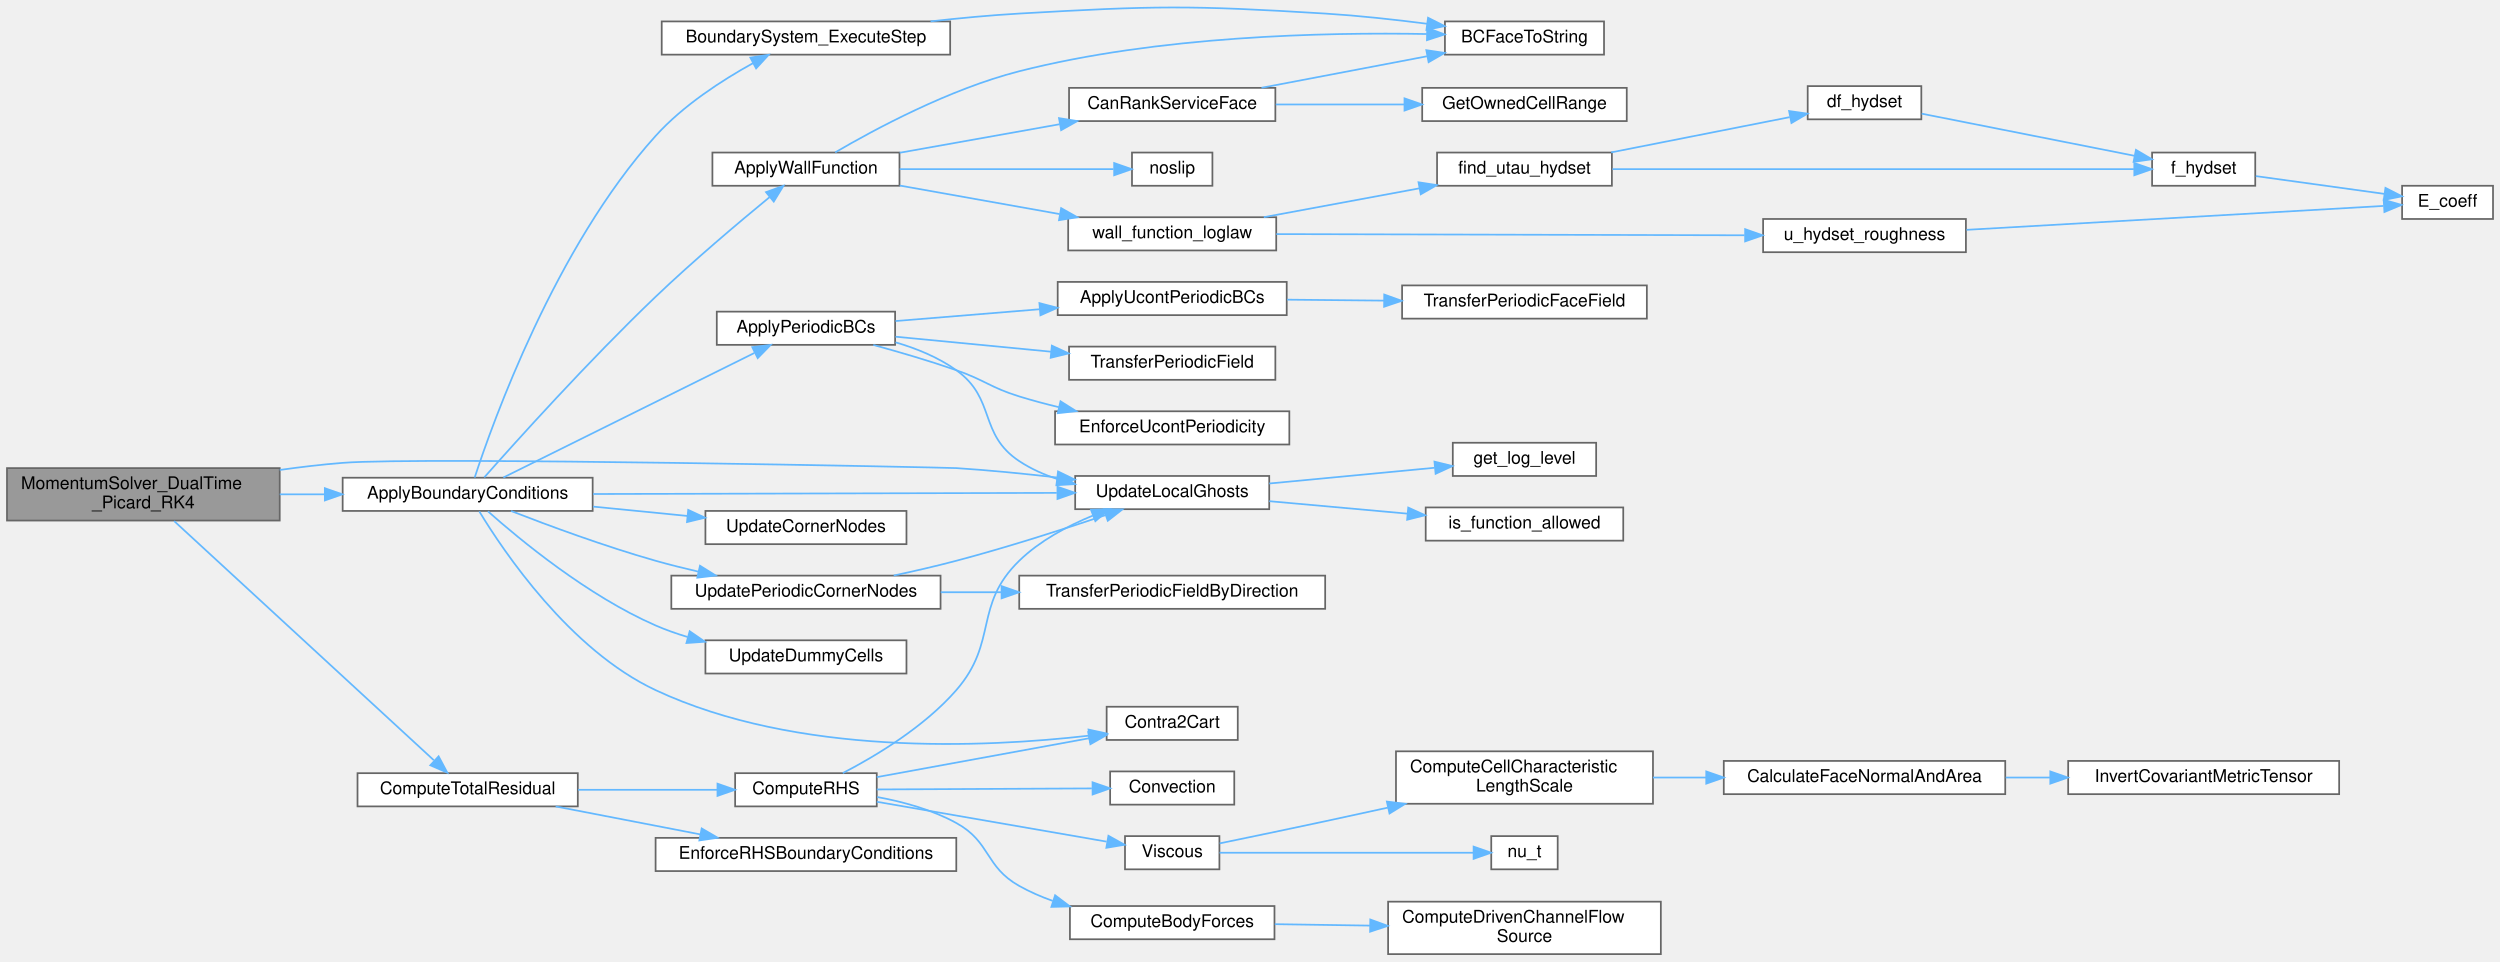
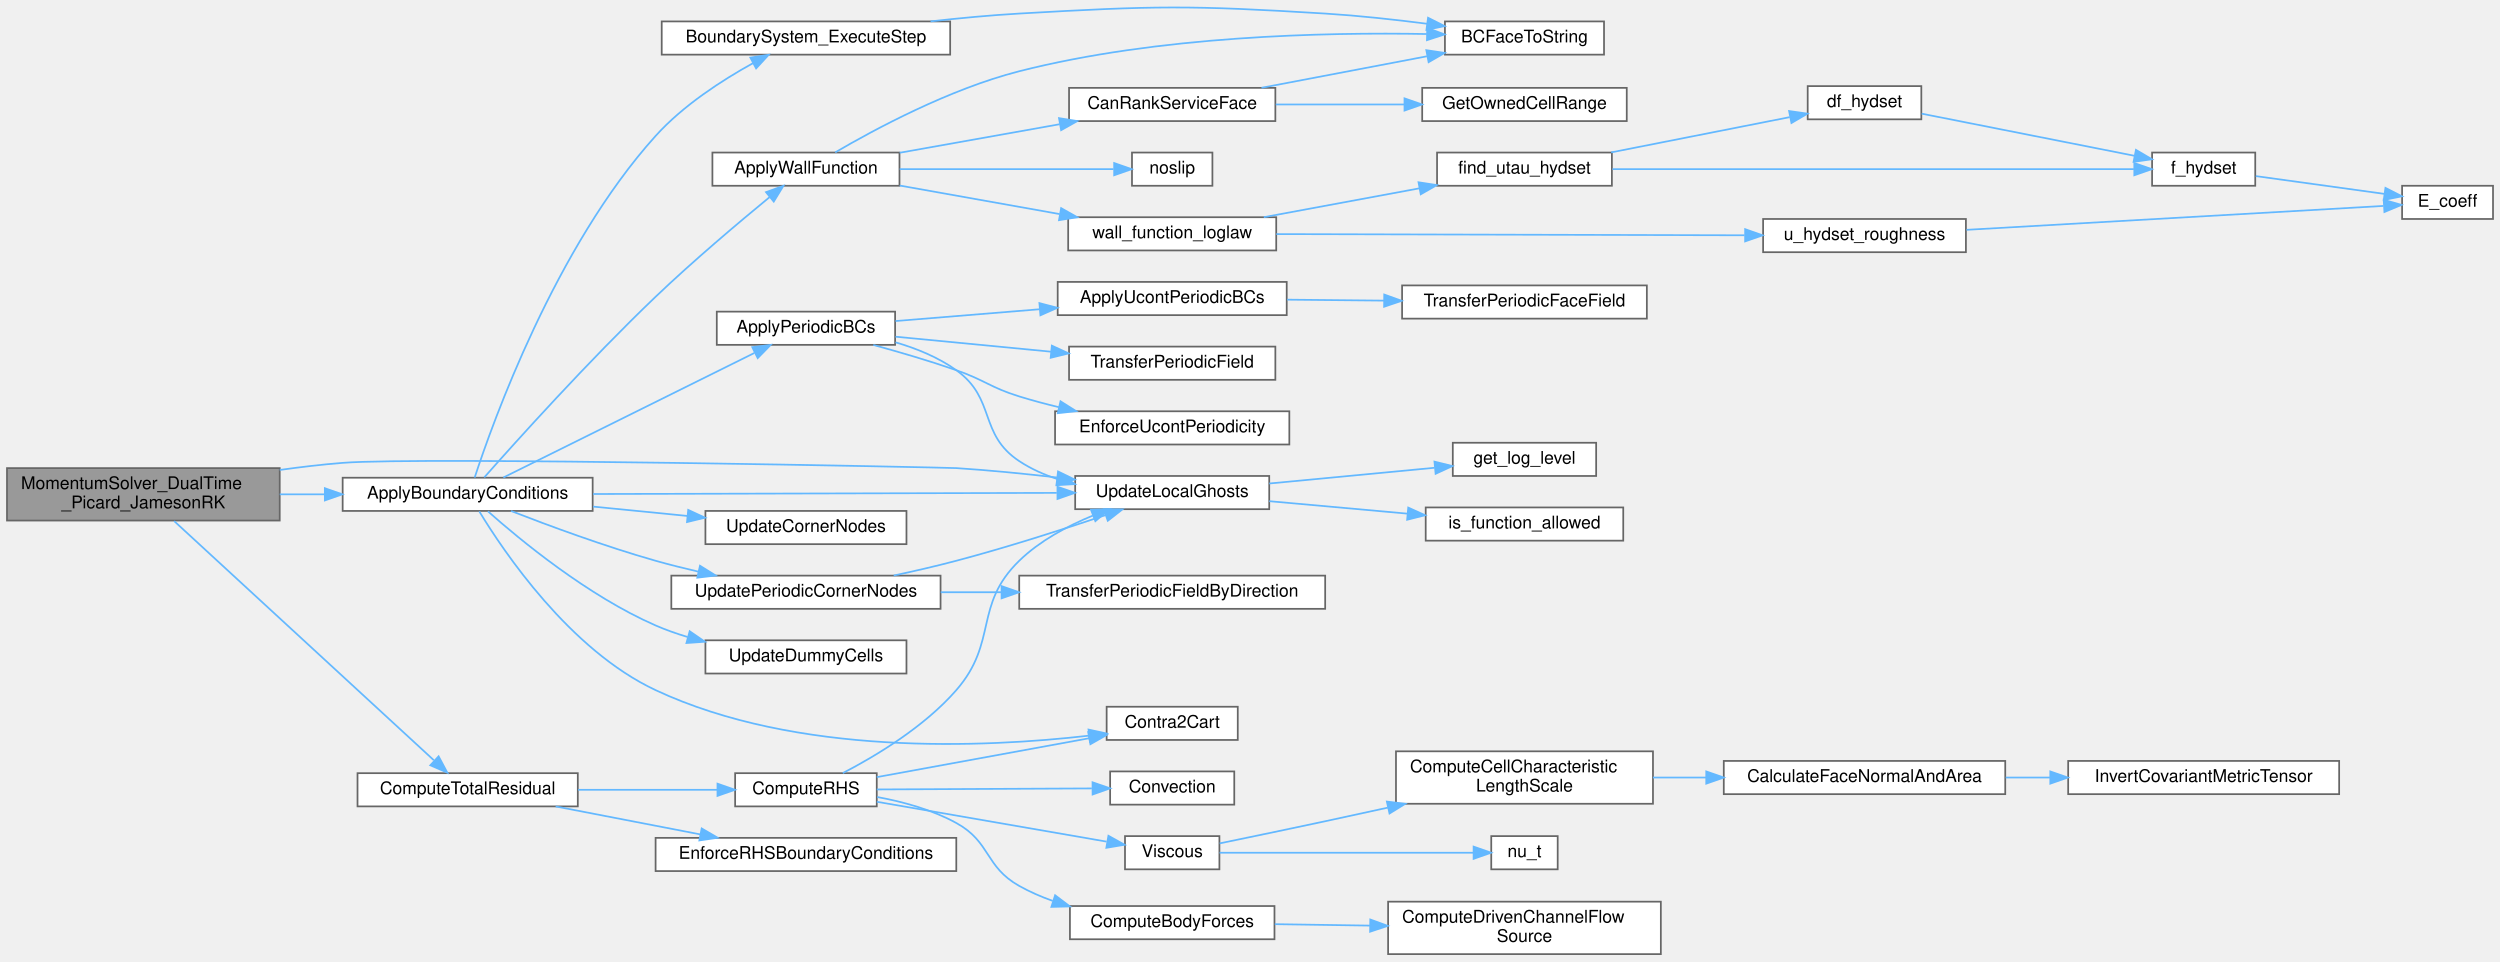
<svg xmlns="http://www.w3.org/2000/svg" xmlns:xlink="http://www.w3.org/1999/xlink" width="1430pt" height="550pt" viewBox="0.00 0.00 1430.00 549.51">
  <g id="graph0" class="graph" transform="scale(1 1) rotate(0) translate(4 545.51)">
    <g id="Node000001" class="node">
      <g id="a_Node000001">
-         <a xlink:title="Internal helper implementation: MomentumSolver_DualTime_Picard_RK4().">
+         <a xlink:title="Solves the momentum equations using dual-time Picard iteration with Jameson RK smoothing.">
          <polygon fill="#999999" stroke="#666666" points="156,-278 0,-278 0,-248 156,-248 156,-278" />
          <text text-anchor="start" x="8" y="-266" font-family="Helvetica,sans-Serif" font-size="10.00">MomentumSolver_DualTime</text>
-           <text text-anchor="middle" x="78" y="-255" font-family="Helvetica,sans-Serif" font-size="10.00">_Picard_RK4</text>
+           <text text-anchor="middle" x="78" y="-255" font-family="Helvetica,sans-Serif" font-size="10.00">_Picard_JamesonRK</text>
        </a>
      </g>
    </g>
    <g id="Node000002" class="node">
      <g id="a_Node000002">
        <a xlink:href="Boundaries_8c.html#ab71102c91cda49857fd1f6c33dccf187" target="_top" xlink:title="Main boundary-condition orchestrator executed during solver timestepping.">
          <polygon fill="white" stroke="#666666" points="335,-272.5 192,-272.5 192,-253.5 335,-253.5 335,-272.5" />
          <text text-anchor="middle" x="263.5" y="-260.5" font-family="Helvetica,sans-Serif" font-size="10.00">ApplyBoundaryConditions</text>
        </a>
      </g>
    </g>
    <g id="edge1_Node000001_Node000002" class="edge">
      <g id="a_edge1_Node000001_Node000002">
        <a xlink:title=" ">
          <path fill="none" stroke="#63b8ff" d="M156.02,-263C164.46,-263 173.07,-263 181.55,-263" />
          <polygon fill="#63b8ff" stroke="#63b8ff" points="181.82,-266.5 191.82,-263 181.82,-259.5 181.82,-266.5" />
        </a>
      </g>
    </g>
    <g id="Node000008" class="node">
      <g id="a_Node000008">
        <a xlink:href="setup_8c.html#ad5f82951adcce74b3d37cb5880acf43a" target="_top" xlink:title="Updates the local vector (including ghost points) from its corresponding global vector.">
          <polygon fill="white" stroke="#666666" points="722,-273.5 611,-273.5 611,-254.5 722,-254.5 722,-273.5" />
          <text text-anchor="middle" x="666.5" y="-261.5" font-family="Helvetica,sans-Serif" font-size="10.00">UpdateLocalGhosts</text>
        </a>
      </g>
    </g>
    <g id="edge46_Node000001_Node000008" class="edge">
      <g id="a_edge46_Node000001_Node000008">
        <a xlink:title=" ">
          <path fill="none" stroke="#63b8ff" d="M156,-276.93C168.02,-278.62 180.32,-280.08 192,-281 237.43,-284.6 538.11,-278.31 543,-278 561.75,-276.8 582.03,-274.77 600.6,-272.63" />
          <polygon fill="#63b8ff" stroke="#63b8ff" points="601.2,-276.09 610.72,-271.44 600.38,-269.14 601.2,-276.09" />
        </a>
      </g>
    </g>
    <g id="Node000028" class="node">
      <g id="a_Node000028">
        <a xlink:href="momentumsolvers_8c.html#a3aa9a9ff749db24932b4ac7fc0e72666" target="_top" xlink:title="Internal helper implementation: ComputeTotalResidual().">
          <polygon fill="white" stroke="#666666" points="326.5,-103.5 200.5,-103.5 200.5,-84.5 326.5,-84.5 326.5,-103.5" />
          <text text-anchor="middle" x="263.5" y="-91.5" font-family="Helvetica,sans-Serif" font-size="10.00">ComputeTotalResidual</text>
        </a>
      </g>
    </g>
    <g id="edge33_Node000001_Node000028" class="edge">
      <g id="a_edge33_Node000001_Node000028">
        <a xlink:title=" ">
          <path fill="none" stroke="#63b8ff" d="M95.61,-247.7C129.91,-216.11 208.37,-143.86 244.13,-110.92" />
          <polygon fill="#63b8ff" stroke="#63b8ff" points="246.88,-113.15 251.86,-103.8 242.13,-108 246.88,-113.15" />
        </a>
      </g>
    </g>
    <g id="Node000003" class="node">
      <g id="a_Node000003">
        <a xlink:href="Boundaries_8c.html#a0bb3b6f8332f4438b67cbd4637347856" target="_top" xlink:title="Internal helper implementation: ApplyPeriodicBCs().">
          <polygon fill="white" stroke="#666666" points="508,-367.5 406,-367.5 406,-348.5 508,-348.5 508,-367.5" />
          <text text-anchor="middle" x="457" y="-355.5" font-family="Helvetica,sans-Serif" font-size="10.00">ApplyPeriodicBCs</text>
        </a>
      </g>
    </g>
    <g id="edge2_Node000002_Node000003" class="edge">
      <g id="a_edge2_Node000002_Node000003">
        <a xlink:title=" ">
          <path fill="none" stroke="#63b8ff" d="M283.92,-272.63C317.84,-289.46 388.04,-324.29 427.49,-343.86" />
          <polygon fill="#63b8ff" stroke="#63b8ff" points="426.3,-347.18 436.82,-348.48 429.41,-340.9 426.3,-347.18" />
        </a>
      </g>
    </g>
    <g id="edge29_Node000002_Node000008" class="edge">
      <g id="a_edge29_Node000002_Node000008">
        <a xlink:title=" ">
          <path fill="none" stroke="#63b8ff" d="M335.27,-263.18C410.27,-263.36 527.73,-263.66 600.48,-263.84" />
          <polygon fill="#63b8ff" stroke="#63b8ff" points="600.87,-267.34 610.87,-263.86 600.88,-260.34 600.87,-267.34" />
        </a>
      </g>
    </g>
    <g id="Node000011" class="node">
      <g id="a_Node000011">
        <a xlink:href="Boundaries_8c.html#a2c9bd2c8ef539f60fadf60d30a1d4fa4" target="_top" xlink:title="Internal helper implementation: ApplyWallFunction().">
          <polygon fill="white" stroke="#666666" points="510.5,-458.5 403.5,-458.5 403.5,-439.5 510.5,-439.5 510.5,-458.5" />
          <text text-anchor="middle" x="457" y="-446.5" font-family="Helvetica,sans-Serif" font-size="10.00">ApplyWallFunction</text>
        </a>
      </g>
    </g>
    <g id="edge10_Node000002_Node000011" class="edge">
      <g id="a_edge10_Node000002_Node000011">
        <a xlink:title=" ">
          <path fill="none" stroke="#63b8ff" d="M273.01,-272.7C290.66,-292.66 332.79,-339.51 371,-376 392.52,-396.55 418.67,-418.6 436.24,-433.03" />
          <polygon fill="#63b8ff" stroke="#63b8ff" points="434.15,-435.85 444.11,-439.46 438.58,-430.42 434.15,-435.85" />
        </a>
      </g>
    </g>
    <g id="Node000022" class="node">
      <g id="a_Node000022">
        <a xlink:href="Boundaries_8c.html#ad2fb8398b76f81e8c846afbea638baef" target="_top" xlink:title="Implementation of BoundarySystem_ExecuteStep().">
          <polygon fill="white" stroke="#666666" points="539.5,-533.5 374.5,-533.5 374.5,-514.5 539.5,-514.5 539.5,-533.5" />
          <text text-anchor="middle" x="457" y="-521.5" font-family="Helvetica,sans-Serif" font-size="10.00">BoundarySystem_ExecuteStep</text>
        </a>
      </g>
    </g>
    <g id="edge24_Node000002_Node000022" class="edge">
      <g id="a_edge24_Node000002_Node000022">
        <a xlink:title=" ">
          <path fill="none" stroke="#63b8ff" d="M267.52,-272.6C277.72,-303.83 313.53,-404.25 371,-468 386.72,-485.44 409.01,-499.86 426.83,-509.69" />
          <polygon fill="#63b8ff" stroke="#63b8ff" points="425.2,-512.8 435.67,-514.41 428.5,-506.62 425.2,-512.8" />
        </a>
      </g>
    </g>
    <g id="Node000023" class="node">
      <g id="a_Node000023">
        <a xlink:href="setup_8c.html#a515c9a96eb4bcac29f79e78c8882d7aa" target="_top" xlink:title="Reconstructs Cartesian velocity (Ucat) at cell centers from contravariant velocity (Ucont) defined on...">
          <polygon fill="white" stroke="#666666" points="704,-141.5 629,-141.5 629,-122.5 704,-122.5 704,-141.5" />
          <text text-anchor="middle" x="666.5" y="-129.5" font-family="Helvetica,sans-Serif" font-size="10.00">Contra2Cart</text>
        </a>
      </g>
    </g>
    <g id="edge26_Node000002_Node000023" class="edge">
      <g id="a_edge26_Node000002_Node000023">
        <a xlink:title=" ">
          <path fill="none" stroke="#63b8ff" d="M270.16,-253.22C283.98,-230.42 321.9,-173.96 371,-151 451.72,-113.24 558.71,-118.02 619,-124.97" />
          <polygon fill="#63b8ff" stroke="#63b8ff" points="618.63,-128.45 628.98,-126.19 619.48,-121.5 618.63,-128.45" />
        </a>
      </g>
    </g>
    <g id="Node000024" class="node">
      <g id="a_Node000024">
        <a xlink:href="Boundaries_8c.html#ae05b02007ab1e407c76109d9f780e7b9" target="_top" xlink:title="Internal helper implementation: UpdateCornerNodes().">
          <polygon fill="white" stroke="#666666" points="514.5,-253.5 399.5,-253.5 399.5,-234.5 514.5,-234.5 514.5,-253.5" />
          <text text-anchor="middle" x="457" y="-241.5" font-family="Helvetica,sans-Serif" font-size="10.00">UpdateCornerNodes</text>
        </a>
      </g>
    </g>
    <g id="edge27_Node000002_Node000024" class="edge">
      <g id="a_edge27_Node000002_Node000024">
        <a xlink:title=" ">
          <path fill="none" stroke="#63b8ff" d="M335.26,-255.98C352.9,-254.23 371.75,-252.36 389.19,-250.63" />
          <polygon fill="#63b8ff" stroke="#63b8ff" points="389.66,-254.1 399.27,-249.63 388.97,-247.13 389.66,-254.1" />
        </a>
      </g>
    </g>
    <g id="Node000025" class="node">
      <g id="a_Node000025">
        <a xlink:href="Boundaries_8c.html#a6b9ac33a42ddcdc4ae51b94d42e387cb" target="_top" xlink:title="Internal helper implementation: UpdateDummyCells().">
          <polygon fill="white" stroke="#666666" points="514.5,-179.5 399.5,-179.5 399.5,-160.5 514.5,-160.5 514.5,-179.5" />
          <text text-anchor="middle" x="457" y="-167.5" font-family="Helvetica,sans-Serif" font-size="10.00">UpdateDummyCells</text>
        </a>
      </g>
    </g>
    <g id="edge28_Node000002_Node000025" class="edge">
      <g id="a_edge28_Node000002_Node000025">
        <a xlink:title=" ">
          <path fill="none" stroke="#63b8ff" d="M275.09,-253.27C293.28,-237.13 332.23,-204.9 371,-188 376.81,-185.47 383,-183.28 389.29,-181.4" />
          <polygon fill="#63b8ff" stroke="#63b8ff" points="390.5,-184.7 399.21,-178.68 388.65,-177.94 390.5,-184.7" />
        </a>
      </g>
    </g>
    <g id="Node000026" class="node">
      <g id="a_Node000026">
        <a xlink:href="Boundaries_8c.html#a91b9040ad652c63ce75f0d00985b3a69" target="_top" xlink:title="Internal helper implementation: UpdatePeriodicCornerNodes().">
          <polygon fill="white" stroke="#666666" points="534,-216.5 380,-216.5 380,-197.5 534,-197.5 534,-216.5" />
          <text text-anchor="middle" x="457" y="-204.5" font-family="Helvetica,sans-Serif" font-size="10.00">UpdatePeriodicCornerNodes</text>
        </a>
      </g>
    </g>
    <g id="edge30_Node000002_Node000026" class="edge">
      <g id="a_edge30_Node000002_Node000026">
        <a xlink:title=" ">
          <path fill="none" stroke="#63b8ff" d="M288.31,-253.47C309.7,-245.15 342.1,-233.18 371,-225 378.84,-222.78 387.16,-220.7 395.4,-218.79" />
          <polygon fill="#63b8ff" stroke="#63b8ff" points="396.39,-222.16 405.39,-216.55 394.86,-215.32 396.39,-222.16" />
        </a>
      </g>
    </g>
    <g id="Node000004" class="node">
      <g id="a_Node000004">
        <a xlink:href="Boundaries_8c.html#a11b810cc83972d0afed3c91b0a45976c" target="_top" xlink:title="Implementation of ApplyUcontPeriodicBCs().">
          <polygon fill="white" stroke="#666666" points="732,-384.5 601,-384.5 601,-365.5 732,-365.5 732,-384.5" />
          <text text-anchor="middle" x="666.5" y="-372.5" font-family="Helvetica,sans-Serif" font-size="10.00">ApplyUcontPeriodicBCs</text>
        </a>
      </g>
    </g>
    <g id="edge3_Node000003_Node000004" class="edge">
      <g id="a_edge3_Node000003_Node000004">
        <a xlink:title=" ">
          <path fill="none" stroke="#63b8ff" d="M508.23,-362.12C532.9,-364.14 563.14,-366.61 590.48,-368.85" />
          <polygon fill="#63b8ff" stroke="#63b8ff" points="590.55,-372.37 600.81,-369.7 591.12,-365.39 590.55,-372.37" />
        </a>
      </g>
    </g>
    <g id="Node000006" class="node">
      <g id="a_Node000006">
        <a xlink:href="Boundaries_8c.html#a5afcad8ef7c8aed16ee3508604aefdb5" target="_top" xlink:title="Internal helper implementation: EnforceUcontPeriodicity().">
          <polygon fill="white" stroke="#666666" points="733.5,-310.5 599.5,-310.5 599.5,-291.5 733.5,-291.5 733.5,-310.5" />
          <text text-anchor="middle" x="666.5" y="-298.5" font-family="Helvetica,sans-Serif" font-size="10.00">EnforceUcontPeriodicity</text>
        </a>
      </g>
    </g>
    <g id="edge5_Node000003_Node000006" class="edge">
      <g id="a_edge5_Node000003_Node000006">
        <a xlink:title=" ">
          <path fill="none" stroke="#63b8ff" d="M495.54,-348.44C510.44,-344.38 527.65,-339.34 543,-334 559.37,-328.3 562.44,-324.12 579,-319 586.32,-316.74 594.07,-314.67 601.81,-312.81" />
          <polygon fill="#63b8ff" stroke="#63b8ff" points="602.61,-316.22 611.57,-310.57 601.04,-309.4 602.61,-316.22" />
        </a>
      </g>
    </g>
    <g id="Node000007" class="node">
      <g id="a_Node000007">
        <a xlink:href="Boundaries_8c.html#af86c865e267dfd27e9800ed950bbfe6a" target="_top" xlink:title="Internal helper implementation: TransferPeriodicField().">
          <polygon fill="white" stroke="#666666" points="725.5,-347.5 607.5,-347.5 607.5,-328.5 725.5,-328.5 725.5,-347.5" />
          <text text-anchor="middle" x="666.5" y="-335.5" font-family="Helvetica,sans-Serif" font-size="10.00">TransferPeriodicField</text>
        </a>
      </g>
    </g>
    <g id="edge6_Node000003_Node000007" class="edge">
      <g id="a_edge6_Node000003_Node000007">
        <a xlink:title=" ">
          <path fill="none" stroke="#63b8ff" d="M508.23,-353.16C534.95,-350.58 568.18,-347.38 597.21,-344.58" />
          <polygon fill="#63b8ff" stroke="#63b8ff" points="597.66,-348.05 607.28,-343.61 596.99,-341.09 597.66,-348.05" />
        </a>
      </g>
    </g>
    <g id="edge7_Node000003_Node000008" class="edge">
      <g id="a_edge7_Node000003_Node000008">
        <a xlink:title=" ">
          <path fill="none" stroke="#63b8ff" d="M508.24,-349.94C520.37,-346.4 532.77,-341.31 543,-334 565.87,-317.66 555.57,-297.53 579,-282 585.73,-277.54 593.34,-274.16 601.2,-271.59" />
          <polygon fill="#63b8ff" stroke="#63b8ff" points="602.19,-274.95 610.85,-268.85 600.28,-268.21 602.19,-274.95" />
        </a>
      </g>
    </g>
    <g id="Node000005" class="node">
      <g id="a_Node000005">
        <a xlink:href="Boundaries_8c.html#a247e96d7657462543df2d35d60670d30" target="_top" xlink:title="Internal helper implementation: TransferPeriodicFaceField().">
          <polygon fill="white" stroke="#666666" points="938,-382.5 798,-382.5 798,-363.5 938,-363.5 938,-382.5" />
          <text text-anchor="middle" x="868" y="-370.5" font-family="Helvetica,sans-Serif" font-size="10.00">TransferPeriodicFaceField</text>
        </a>
      </g>
    </g>
    <g id="edge4_Node000004_Node000005" class="edge">
      <g id="a_edge4_Node000004_Node000005">
        <a xlink:title=" ">
          <path fill="none" stroke="#63b8ff" d="M732.27,-374.35C749.94,-374.17 769.27,-373.98 787.65,-373.8" />
          <polygon fill="#63b8ff" stroke="#63b8ff" points="787.78,-377.29 797.74,-373.69 787.71,-370.29 787.78,-377.29" />
        </a>
      </g>
    </g>
    <g id="Node000009" class="node">
      <g id="a_Node000009">
        <a xlink:href="logging_8c.html#a9585f583c260f40a73f2490914edc689" target="_top" xlink:title="Retrieves the current logging level from the environment variable LOG_LEVEL.">
          <polygon fill="white" stroke="#666666" points="909,-292.5 827,-292.5 827,-273.5 909,-273.5 909,-292.5" />
          <text text-anchor="middle" x="868" y="-280.5" font-family="Helvetica,sans-Serif" font-size="10.00">get_log_level</text>
        </a>
      </g>
    </g>
    <g id="edge8_Node000008_Node000009" class="edge">
      <g id="a_edge8_Node000008_Node000009">
        <a xlink:title=" ">
          <path fill="none" stroke="#63b8ff" d="M722.01,-269.19C751.5,-272 787.68,-275.45 816.53,-278.19" />
          <polygon fill="#63b8ff" stroke="#63b8ff" points="816.51,-281.71 826.79,-279.17 817.17,-274.74 816.51,-281.71" />
        </a>
      </g>
    </g>
    <g id="Node000010" class="node">
      <g id="a_Node000010">
        <a xlink:href="logging_8c.html#a2358badbcda33fc9d80ebd6a59d2a2cd" target="_top" xlink:title="Checks if a given function is in the allow-list.">
          <polygon fill="white" stroke="#666666" points="924.5,-255.5 811.5,-255.5 811.5,-236.5 924.5,-236.5 924.5,-255.5" />
          <text text-anchor="middle" x="868" y="-243.5" font-family="Helvetica,sans-Serif" font-size="10.00">is_function_allowed</text>
        </a>
      </g>
    </g>
    <g id="edge9_Node000008_Node000010" class="edge">
      <g id="a_edge9_Node000008_Node000010">
        <a xlink:title=" ">
          <path fill="none" stroke="#63b8ff" d="M722.01,-259.08C746.46,-256.88 775.5,-254.26 801.15,-251.94" />
          <polygon fill="#63b8ff" stroke="#63b8ff" points="801.52,-255.42 811.16,-251.04 800.89,-248.45 801.52,-255.42" />
        </a>
      </g>
    </g>
    <g id="Node000012" class="node">
      <g id="a_Node000012">
        <a xlink:href="logging_8c.html#a46638a78fe01e24d946d9103d5d2fde9" target="_top" xlink:title="Helper function to convert BCFace enum to a string representation.">
          <polygon fill="white" stroke="#666666" points="913.5,-533.5 822.5,-533.5 822.5,-514.5 913.5,-514.5 913.5,-533.5" />
          <text text-anchor="middle" x="868" y="-521.5" font-family="Helvetica,sans-Serif" font-size="10.00">BCFaceToString</text>
        </a>
      </g>
    </g>
    <g id="edge11_Node000011_Node000012" class="edge">
      <g id="a_edge11_Node000011_Node000012">
        <a xlink:title=" ">
          <path fill="none" stroke="#63b8ff" d="M473.73,-458.59C496.17,-471.72 539.07,-494.82 579,-505 658.24,-525.21 753.5,-527.37 812.14,-526.29" />
          <polygon fill="#63b8ff" stroke="#63b8ff" points="812.38,-529.78 822.3,-526.06 812.22,-522.78 812.38,-529.78" />
        </a>
      </g>
    </g>
    <g id="Node000013" class="node">
      <g id="a_Node000013">
        <a xlink:href="Boundaries_8c.html#ad0cdc2301acd877465d3dca547721f8d" target="_top" xlink:title="Implementation of CanRankServiceFace().">
          <polygon fill="white" stroke="#666666" points="725.5,-495.5 607.5,-495.5 607.5,-476.5 725.5,-476.5 725.5,-495.5" />
          <text text-anchor="middle" x="666.5" y="-483.5" font-family="Helvetica,sans-Serif" font-size="10.00">CanRankServiceFace</text>
        </a>
      </g>
    </g>
    <g id="edge12_Node000011_Node000013" class="edge">
      <g id="a_edge12_Node000011_Node000013">
        <a xlink:title=" ">
          <path fill="none" stroke="#63b8ff" d="M510.63,-458.38C538.45,-463.34 572.8,-469.47 602.08,-474.69" />
          <polygon fill="#63b8ff" stroke="#63b8ff" points="601.75,-478.19 612.21,-476.5 602.97,-471.3 601.75,-478.19" />
        </a>
      </g>
    </g>
    <g id="Node000015" class="node">
      <g id="a_Node000015">
        <a xlink:href="wallfunction_8c.html#a9e9bc90fd507dd63f8a8e5d5313a7350" target="_top" xlink:title="Applies no-slip wall boundary condition with linear interpolation.">
          <polygon fill="white" stroke="#666666" points="689.5,-458.5 643.5,-458.5 643.5,-439.5 689.5,-439.5 689.5,-458.5" />
          <text text-anchor="middle" x="666.5" y="-446.5" font-family="Helvetica,sans-Serif" font-size="10.00">noslip</text>
        </a>
      </g>
    </g>
    <g id="edge15_Node000011_Node000015" class="edge">
      <g id="a_edge15_Node000011_Node000015">
        <a xlink:title=" ">
          <path fill="none" stroke="#63b8ff" d="M510.63,-449C549.14,-449 600.18,-449 632.93,-449" />
          <polygon fill="#63b8ff" stroke="#63b8ff" points="633.3,-452.5 643.3,-449 633.3,-445.5 633.3,-452.5" />
        </a>
      </g>
    </g>
    <g id="Node000016" class="node">
      <g id="a_Node000016">
        <a xlink:href="wallfunction_8c.html#a0707fa38cbb851774c2daca6323b1162" target="_top" xlink:title="Applies log-law wall function with roughness correction.">
          <polygon fill="white" stroke="#666666" points="726,-421.5 607,-421.5 607,-402.5 726,-402.5 726,-421.5" />
          <text text-anchor="middle" x="666.5" y="-409.5" font-family="Helvetica,sans-Serif" font-size="10.00">wall_function_loglaw</text>
        </a>
      </g>
    </g>
    <g id="edge16_Node000011_Node000016" class="edge">
      <g id="a_edge16_Node000011_Node000016">
        <a xlink:title=" ">
          <path fill="none" stroke="#63b8ff" d="M510.63,-439.62C538.45,-434.66 572.8,-428.53 602.08,-423.31" />
          <polygon fill="#63b8ff" stroke="#63b8ff" points="602.97,-426.7 612.21,-421.5 601.75,-419.81 602.97,-426.7" />
        </a>
      </g>
    </g>
    <g id="edge13_Node000013_Node000012" class="edge">
      <g id="a_edge13_Node000013_Node000012">
        <a xlink:title=" ">
          <path fill="none" stroke="#63b8ff" d="M717.58,-495.54C746.39,-501.03 782.62,-507.93 812.18,-513.56" />
          <polygon fill="#63b8ff" stroke="#63b8ff" points="811.86,-517.06 822.34,-515.49 813.17,-510.18 811.86,-517.06" />
        </a>
      </g>
    </g>
    <g id="Node000014" class="node">
      <g id="a_Node000014">
        <a xlink:href="setup_8c.html#a135027905841ed83f1a3ef2279d865cc" target="_top" xlink:title="Determines the global starting index and number of CELLS owned by the current processor in a specifie...">
          <polygon fill="white" stroke="#666666" points="926.5,-495.5 809.5,-495.5 809.5,-476.5 926.5,-476.5 926.5,-495.5" />
          <text text-anchor="middle" x="868" y="-483.5" font-family="Helvetica,sans-Serif" font-size="10.00">GetOwnedCellRange</text>
        </a>
      </g>
    </g>
    <g id="edge14_Node000013_Node000014" class="edge">
      <g id="a_edge14_Node000013_Node000014">
        <a xlink:title=" ">
          <path fill="none" stroke="#63b8ff" d="M725.74,-486C748.79,-486 775.43,-486 799.32,-486" />
          <polygon fill="#63b8ff" stroke="#63b8ff" points="799.38,-489.5 809.38,-486 799.38,-482.5 799.38,-489.5" />
        </a>
      </g>
    </g>
    <g id="Node000017" class="node">
      <g id="a_Node000017">
        <a xlink:href="wallfunction_8c.html#a2dcecd46adb748c9c9059f3b482f3cc9" target="_top" xlink:title="Implementation of find_utau_hydset().">
          <polygon fill="white" stroke="#666666" points="918,-458.5 818,-458.5 818,-439.5 918,-439.5 918,-458.5" />
          <text text-anchor="middle" x="868" y="-446.5" font-family="Helvetica,sans-Serif" font-size="10.00">find_utau_hydset</text>
        </a>
      </g>
    </g>
    <g id="edge17_Node000016_Node000017" class="edge">
      <g id="a_edge17_Node000016_Node000017">
        <a xlink:title=" ">
          <path fill="none" stroke="#63b8ff" d="M718.88,-421.53C746.02,-426.56 779.47,-432.77 807.71,-438" />
          <polygon fill="#63b8ff" stroke="#63b8ff" points="807.39,-441.5 817.86,-439.89 808.67,-434.62 807.39,-441.5" />
        </a>
      </g>
    </g>
    <g id="Node000021" class="node">
      <g id="a_Node000021">
        <a xlink:href="wallfunction_8c.html#a1049418624e91520b5fc6240c4e21c4c" target="_top" xlink:title="Internal helper implementation: u_hydset_roughness().">
          <polygon fill="white" stroke="#666666" points="1120.5,-420.5 1004.5,-420.5 1004.5,-401.5 1120.5,-401.5 1120.5,-420.5" />
          <text text-anchor="middle" x="1062.5" y="-408.5" font-family="Helvetica,sans-Serif" font-size="10.00">u_hydset_roughness</text>
        </a>
      </g>
    </g>
    <g id="edge22_Node000016_Node000021" class="edge">
      <g id="a_edge22_Node000016_Node000021">
        <a xlink:title=" ">
          <path fill="none" stroke="#63b8ff" d="M726.06,-411.85C797.62,-411.67 918.45,-411.36 993.89,-411.17" />
          <polygon fill="#63b8ff" stroke="#63b8ff" points="994.23,-414.67 1004.22,-411.15 994.21,-407.67 994.23,-414.67" />
        </a>
      </g>
    </g>
    <g id="Node000018" class="node">
      <g id="a_Node000018">
        <a xlink:href="wallfunction_8c.html#ae3c3f4e32e6c0df3a7c6ff75f49ae455" target="_top" xlink:title="Implementation of df_hydset().">
          <polygon fill="white" stroke="#666666" points="1095,-496.5 1030,-496.5 1030,-477.5 1095,-477.5 1095,-496.5" />
          <text text-anchor="middle" x="1062.5" y="-484.5" font-family="Helvetica,sans-Serif" font-size="10.00">df_hydset</text>
        </a>
      </g>
    </g>
    <g id="edge18_Node000017_Node000018" class="edge">
      <g id="a_edge18_Node000017_Node000018">
        <a xlink:title=" ">
          <path fill="none" stroke="#63b8ff" d="M917.58,-458.59C949.06,-464.8 989.65,-472.82 1019.69,-478.75" />
          <polygon fill="#63b8ff" stroke="#63b8ff" points="1019.36,-482.25 1029.85,-480.75 1020.71,-475.38 1019.36,-482.25" />
        </a>
      </g>
    </g>
    <g id="Node000019" class="node">
      <g id="a_Node000019">
        <a xlink:href="wallfunction_8c.html#abe4b006f1cb55704fdd7534a777efd05" target="_top" xlink:title="Internal helper implementation: f_hydset().">
          <polygon fill="white" stroke="#666666" points="1286,-458.5 1227,-458.5 1227,-439.5 1286,-439.5 1286,-458.5" />
          <text text-anchor="middle" x="1256.5" y="-446.5" font-family="Helvetica,sans-Serif" font-size="10.00">f_hydset</text>
        </a>
      </g>
    </g>
    <g id="edge21_Node000017_Node000019" class="edge">
      <g id="a_edge21_Node000017_Node000019">
        <a xlink:title=" ">
          <path fill="none" stroke="#63b8ff" d="M918.34,-449C996.16,-449 1145.79,-449 1216.57,-449" />
          <polygon fill="#63b8ff" stroke="#63b8ff" points="1216.83,-452.5 1226.83,-449 1216.83,-445.5 1216.83,-452.5" />
        </a>
      </g>
    </g>
    <g id="edge19_Node000018_Node000019" class="edge">
      <g id="a_edge19_Node000018_Node000019">
        <a xlink:title=" ">
          <path fill="none" stroke="#63b8ff" d="M1095.2,-480.73C1128.55,-474.12 1181.06,-463.73 1216.82,-456.66" />
          <polygon fill="#63b8ff" stroke="#63b8ff" points="1217.76,-460.04 1226.89,-454.66 1216.4,-453.17 1217.76,-460.04" />
        </a>
      </g>
    </g>
    <g id="Node000020" class="node">
      <g id="a_Node000020">
        <a xlink:href="wallfunction_8c.html#abed164adf1c16c24e6950cc6fe448936" target="_top" xlink:title="Internal helper implementation: E_coeff().">
          <polygon fill="white" stroke="#666666" points="1422,-439.5 1370,-439.5 1370,-420.5 1422,-420.5 1422,-439.5" />
          <text text-anchor="middle" x="1396" y="-427.5" font-family="Helvetica,sans-Serif" font-size="10.00">E_coeff</text>
        </a>
      </g>
    </g>
    <g id="edge20_Node000019_Node000020" class="edge">
      <g id="a_edge20_Node000019_Node000020">
        <a xlink:title=" ">
          <path fill="none" stroke="#63b8ff" d="M1286.32,-445.02C1307.77,-442.05 1337.14,-438 1359.94,-434.84" />
          <polygon fill="#63b8ff" stroke="#63b8ff" points="1360.48,-438.3 1369.91,-433.47 1359.52,-431.37 1360.48,-438.3" />
        </a>
      </g>
    </g>
    <g id="edge23_Node000021_Node000020" class="edge">
      <g id="a_edge23_Node000021_Node000020">
        <a xlink:title=" ">
          <path fill="none" stroke="#63b8ff" d="M1120.86,-414.29C1189.46,-418.22 1302.15,-424.68 1359.33,-427.96" />
          <polygon fill="#63b8ff" stroke="#63b8ff" points="1359.48,-431.47 1369.66,-428.55 1359.88,-424.48 1359.48,-431.47" />
        </a>
      </g>
    </g>
    <g id="edge25_Node000022_Node000012" class="edge">
      <g id="a_edge25_Node000022_Node000012">
        <a xlink:title=" ">
          <path fill="none" stroke="#63b8ff" d="M528.26,-533.52C544.87,-535.38 562.53,-537.05 579,-538 656.65,-542.48 676.37,-542.79 754,-538 773.06,-536.82 793.83,-534.54 812.3,-532.16" />
          <polygon fill="#63b8ff" stroke="#63b8ff" points="812.85,-535.61 822.3,-530.83 811.93,-528.67 812.85,-535.61" />
        </a>
      </g>
    </g>
    <g id="edge32_Node000026_Node000008" class="edge">
      <g id="a_edge32_Node000026_Node000008">
        <a xlink:title=" ">
          <path fill="none" stroke="#63b8ff" d="M507.19,-216.55C518.97,-219.07 531.48,-221.95 543,-225 572.02,-232.67 604.35,-243.04 628.51,-251.16" />
          <polygon fill="#63b8ff" stroke="#63b8ff" points="627.4,-254.49 638,-254.38 629.65,-247.86 627.4,-254.49" />
        </a>
      </g>
    </g>
    <g id="Node000027" class="node">
      <g id="a_Node000027">
        <a xlink:href="Boundaries_8c.html#a637cec2df3d2cad9dee391303a972a21" target="_top" xlink:title="Internal helper implementation: TransferPeriodicFieldByDirection().">
          <polygon fill="white" stroke="#666666" points="754,-216.5 579,-216.5 579,-197.5 754,-197.5 754,-216.5" />
          <text text-anchor="middle" x="666.5" y="-204.5" font-family="Helvetica,sans-Serif" font-size="10.00">TransferPeriodicFieldByDirection</text>
        </a>
      </g>
    </g>
    <g id="edge31_Node000026_Node000027" class="edge">
      <g id="a_edge31_Node000026_Node000027">
        <a xlink:title=" ">
          <path fill="none" stroke="#63b8ff" d="M534.09,-207C545.36,-207 557.1,-207 568.73,-207" />
          <polygon fill="#63b8ff" stroke="#63b8ff" points="568.9,-210.5 578.9,-207 568.9,-203.5 568.9,-210.5" />
        </a>
      </g>
    </g>
    <g id="Node000029" class="node">
      <g id="a_Node000029">
        <a xlink:href="rhs_8c.html#af191235c93d0d91fa83f8e3b0e9274d8" target="_top" xlink:title="Computes the Right-Hand Side (RHS) of the momentum equations.">
          <polygon fill="white" stroke="#666666" points="497.5,-103.5 416.5,-103.5 416.5,-84.5 497.5,-84.5 497.5,-103.5" />
          <text text-anchor="middle" x="457" y="-91.5" font-family="Helvetica,sans-Serif" font-size="10.00">ComputeRHS</text>
        </a>
      </g>
    </g>
    <g id="edge34_Node000028_Node000029" class="edge">
      <g id="a_edge34_Node000028_Node000029">
        <a xlink:title=" ">
          <path fill="none" stroke="#63b8ff" d="M326.67,-94C352.48,-94 382,-94 406.32,-94" />
          <polygon fill="#63b8ff" stroke="#63b8ff" points="406.4,-97.5 416.4,-94 406.4,-90.5 406.4,-97.5" />
        </a>
      </g>
    </g>
    <g id="Node000038" class="node">
      <g id="a_Node000038">
        <a xlink:href="Boundaries_8c.html#a45e61f1a6980c1f8ec768d76827ff208" target="_top" xlink:title="Enforces boundary conditions on the momentum equation's Right-Hand-Side (RHS) vector.">
          <polygon fill="white" stroke="#666666" points="543,-66.5 371,-66.5 371,-47.5 543,-47.5 543,-66.5" />
          <text text-anchor="middle" x="457" y="-54.5" font-family="Helvetica,sans-Serif" font-size="10.00">EnforceRHSBoundaryConditions</text>
        </a>
      </g>
    </g>
    <g id="edge45_Node000028_Node000038" class="edge">
      <g id="a_edge45_Node000028_Node000038">
        <a xlink:title=" ">
          <path fill="none" stroke="#63b8ff" d="M313.82,-84.47C339.07,-79.59 370.01,-73.61 396.57,-68.48" />
          <polygon fill="#63b8ff" stroke="#63b8ff" points="397.36,-71.89 406.52,-66.56 396.04,-65.02 397.36,-71.89" />
        </a>
      </g>
    </g>
    <g id="edge39_Node000029_Node000008" class="edge">
      <g id="a_edge39_Node000029_Node000008">
        <a xlink:title=" ">
          <path fill="none" stroke="#63b8ff" d="M478.08,-103.54C496.86,-113.29 524.68,-129.96 543,-151 567.02,-178.58 552.76,-199.52 579,-225 590.73,-236.39 606.37,-244.81 621.12,-250.85" />
          <polygon fill="#63b8ff" stroke="#63b8ff" points="620.04,-254.19 630.63,-254.49 622.54,-247.65 620.04,-254.19" />
        </a>
      </g>
    </g>
    <g id="edge37_Node000029_Node000023" class="edge">
      <g id="a_edge37_Node000029_Node000023">
        <a xlink:title=" ">
          <path fill="none" stroke="#63b8ff" d="M497.52,-101.24C532.13,-107.57 582.46,-116.79 619,-123.48" />
          <polygon fill="#63b8ff" stroke="#63b8ff" points="618.45,-126.94 628.91,-125.3 619.71,-120.06 618.45,-126.94" />
        </a>
      </g>
    </g>
    <g id="Node000030" class="node">
      <g id="a_Node000030">
        <a xlink:href="rhs_8c.html#a057efccd2846d8a302fcabc7b17b9d71" target="_top" xlink:title="Internal helper implementation: ComputeBodyForces().">
          <polygon fill="white" stroke="#666666" points="725,-27.5 608,-27.5 608,-8.5 725,-8.5 725,-27.5" />
          <text text-anchor="middle" x="666.5" y="-15.5" font-family="Helvetica,sans-Serif" font-size="10.00">ComputeBodyForces</text>
        </a>
      </g>
    </g>
    <g id="edge35_Node000029_Node000030" class="edge">
      <g id="a_edge35_Node000029_Node000030">
        <a xlink:title=" ">
          <path fill="none" stroke="#63b8ff" d="M497.74,-89.87C512.61,-87.13 529.22,-82.58 543,-75 562.83,-64.1 559.27,-50.08 579,-39 584.97,-35.64 591.47,-32.82 598.14,-30.45" />
          <polygon fill="#63b8ff" stroke="#63b8ff" points="599.53,-33.67 607.98,-27.28 597.39,-27.01 599.53,-33.67" />
        </a>
      </g>
    </g>
    <g id="Node000032" class="node">
      <g id="a_Node000032">
        <a xlink:href="rhs_8c.html#a59a4e489633014a0f4e1e85318d395d3" target="_top" xlink:title="Implementation of Convection().">
          <polygon fill="white" stroke="#666666" points="702,-104.5 631,-104.5 631,-85.5 702,-85.5 702,-104.5" />
          <text text-anchor="middle" x="666.5" y="-92.5" font-family="Helvetica,sans-Serif" font-size="10.00">Convection</text>
        </a>
      </g>
    </g>
    <g id="edge38_Node000029_Node000032" class="edge">
      <g id="a_edge38_Node000029_Node000032">
        <a xlink:title=" ">
          <path fill="none" stroke="#63b8ff" d="M497.52,-94.19C532.62,-94.36 583.9,-94.61 620.55,-94.78" />
          <polygon fill="#63b8ff" stroke="#63b8ff" points="620.93,-98.29 630.95,-94.83 620.97,-91.29 620.93,-98.29" />
        </a>
      </g>
    </g>
    <g id="Node000033" class="node">
      <g id="a_Node000033">
        <a xlink:href="rhs_8c.html#a3e0cf2a027c25bb1f6510d4a7e5d4870" target="_top" xlink:title="Implementation of Viscous().">
          <polygon fill="white" stroke="#666666" points="693.5,-67.5 639.5,-67.5 639.5,-48.5 693.5,-48.5 693.5,-67.5" />
          <text text-anchor="middle" x="666.5" y="-55.5" font-family="Helvetica,sans-Serif" font-size="10.00">Viscous</text>
        </a>
      </g>
    </g>
    <g id="edge40_Node000029_Node000033" class="edge">
      <g id="a_edge40_Node000029_Node000033">
        <a xlink:title=" ">
          <path fill="none" stroke="#63b8ff" d="M497.52,-87.14C535.4,-80.57 592.13,-70.73 628.98,-64.34" />
          <polygon fill="#63b8ff" stroke="#63b8ff" points="630.02,-67.71 639.27,-62.55 628.82,-60.81 630.02,-67.71" />
        </a>
      </g>
    </g>
    <g id="Node000031" class="node">
      <g id="a_Node000031">
        <a xlink:href="BodyForces_8c.html#a808919a50bffc7db7c6e7f902c9add13" target="_top" xlink:title="Applies a momentum source term to drive flow in a periodic channel or pipe.">
          <polygon fill="white" stroke="#666666" points="946,-30 790,-30 790,0 946,0 946,-30" />
          <text text-anchor="start" x="798" y="-18" font-family="Helvetica,sans-Serif" font-size="10.00">ComputeDrivenChannelFlow</text>
          <text text-anchor="middle" x="868" y="-7" font-family="Helvetica,sans-Serif" font-size="10.00">Source</text>
        </a>
      </g>
    </g>
    <g id="edge36_Node000030_Node000031" class="edge">
      <g id="a_edge36_Node000030_Node000031">
        <a xlink:title=" ">
          <path fill="none" stroke="#63b8ff" d="M725.2,-17.13C742.2,-16.88 761.18,-16.59 779.59,-16.31" />
          <polygon fill="#63b8ff" stroke="#63b8ff" points="779.8,-19.81 789.75,-16.16 779.7,-12.81 779.8,-19.81" />
        </a>
      </g>
    </g>
    <g id="Node000034" class="node">
      <g id="a_Node000034">
        <a xlink:href="Metric_8c.html#a75854e9f2d8b34a30be940ec7e722ef0" target="_top" xlink:title="Computes characteristic length scales (dx, dy, dz) for a curvilinear cell.">
          <polygon fill="white" stroke="#666666" points="941.5,-116 794.5,-116 794.5,-86 941.5,-86 941.5,-116" />
          <text text-anchor="start" x="802.5" y="-104" font-family="Helvetica,sans-Serif" font-size="10.00">ComputeCellCharacteristic</text>
          <text text-anchor="middle" x="868" y="-93" font-family="Helvetica,sans-Serif" font-size="10.00">LengthScale</text>
        </a>
      </g>
    </g>
    <g id="edge41_Node000033_Node000034" class="edge">
      <g id="a_edge41_Node000033_Node000034">
        <a xlink:title=" ">
          <path fill="none" stroke="#63b8ff" d="M693.64,-63.35C710.81,-66.89 733.75,-71.65 754,-76 765.59,-78.49 777.83,-81.16 789.82,-83.79" />
          <polygon fill="#63b8ff" stroke="#63b8ff" points="789.29,-87.26 799.81,-85.99 790.8,-80.42 789.29,-87.26" />
        </a>
      </g>
    </g>
    <g id="Node000037" class="node">
      <g id="a_Node000037">
        <a xlink:href="wallfunction_8c.html#adc08703381597f75ccb620bf30d90ae1" target="_top" xlink:title="Computes turbulent eddy viscosity ratio (ν_t / ν)">
          <polygon fill="white" stroke="#666666" points="887,-67.5 849,-67.5 849,-48.5 887,-48.5 887,-67.5" />
          <text text-anchor="middle" x="868" y="-55.5" font-family="Helvetica,sans-Serif" font-size="10.00">nu_t</text>
        </a>
      </g>
    </g>
    <g id="edge44_Node000033_Node000037" class="edge">
      <g id="a_edge44_Node000033_Node000037">
        <a xlink:title=" ">
          <path fill="none" stroke="#63b8ff" d="M693.58,-58C731.14,-58 800.17,-58 838.84,-58" />
          <polygon fill="#63b8ff" stroke="#63b8ff" points="838.9,-61.5 848.9,-58 838.9,-54.5 838.9,-61.5" />
        </a>
      </g>
    </g>
    <g id="Node000035" class="node">
      <g id="a_Node000035">
        <a xlink:href="Metric_8c.html#a7be21d82202821aab2b3243fcd336ede" target="_top" xlink:title="Internal helper implementation: CalculateFaceNormalAndArea().">
          <polygon fill="white" stroke="#666666" points="1143,-110.5 982,-110.5 982,-91.5 1143,-91.5 1143,-110.5" />
          <text text-anchor="middle" x="1062.5" y="-98.5" font-family="Helvetica,sans-Serif" font-size="10.00">CalculateFaceNormalAndArea</text>
        </a>
      </g>
    </g>
    <g id="edge42_Node000034_Node000035" class="edge">
      <g id="a_edge42_Node000034_Node000035">
        <a xlink:title=" ">
          <path fill="none" stroke="#63b8ff" d="M941.5,-101C951.41,-101 961.68,-101 971.85,-101" />
          <polygon fill="#63b8ff" stroke="#63b8ff" points="971.98,-104.5 981.98,-101 971.98,-97.5 971.98,-104.5" />
        </a>
      </g>
    </g>
    <g id="Node000036" class="node">
      <g id="a_Node000036">
        <a xlink:href="Metric_8c.html#a28974ebb206e0a22104e8f1bc8495bfa" target="_top" xlink:title="Internal helper implementation: InvertCovariantMetricTensor().">
          <polygon fill="white" stroke="#666666" points="1334,-110.5 1179,-110.5 1179,-91.5 1334,-91.5 1334,-110.5" />
          <text text-anchor="middle" x="1256.5" y="-98.5" font-family="Helvetica,sans-Serif" font-size="10.00">InvertCovariantMetricTensor</text>
        </a>
      </g>
    </g>
    <g id="edge43_Node000035_Node000036" class="edge">
      <g id="a_edge43_Node000035_Node000036">
        <a xlink:title=" ">
          <path fill="none" stroke="#63b8ff" d="M1143.26,-101C1151.61,-101 1160.13,-101 1168.55,-101" />
          <polygon fill="#63b8ff" stroke="#63b8ff" points="1168.77,-104.5 1178.77,-101 1168.77,-97.5 1168.77,-104.5" />
        </a>
      </g>
    </g>
  </g>
</svg>
